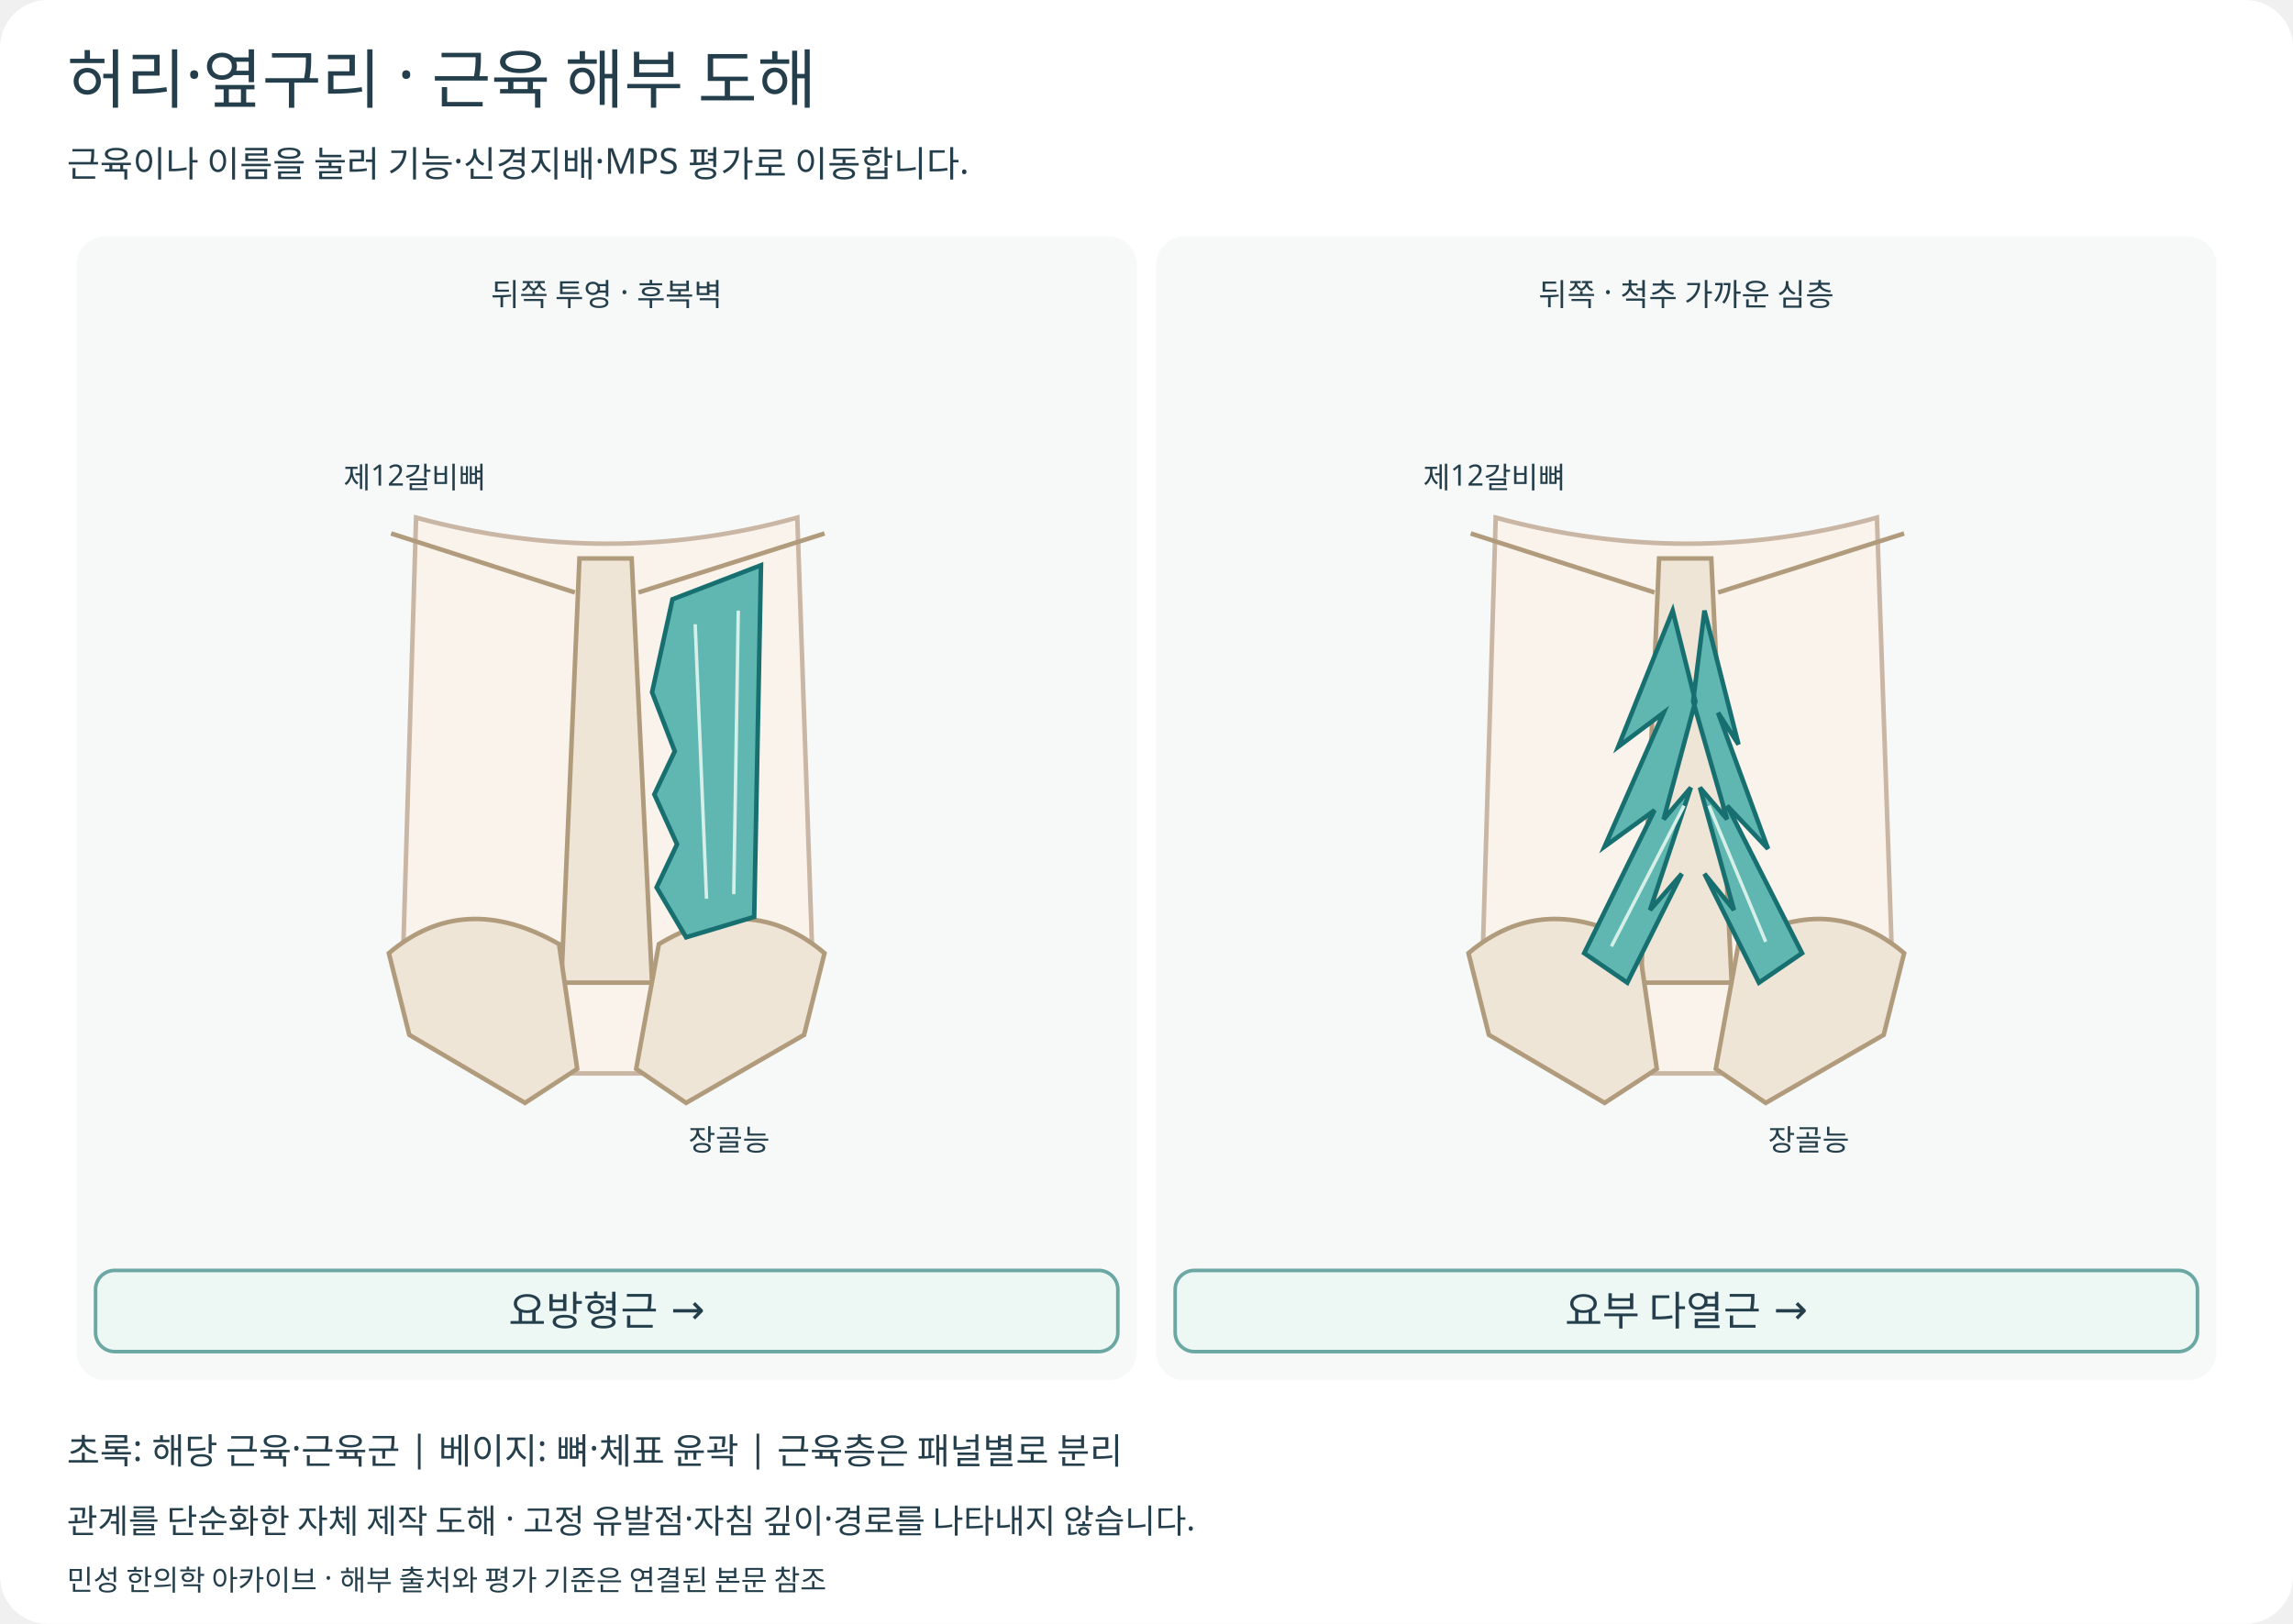
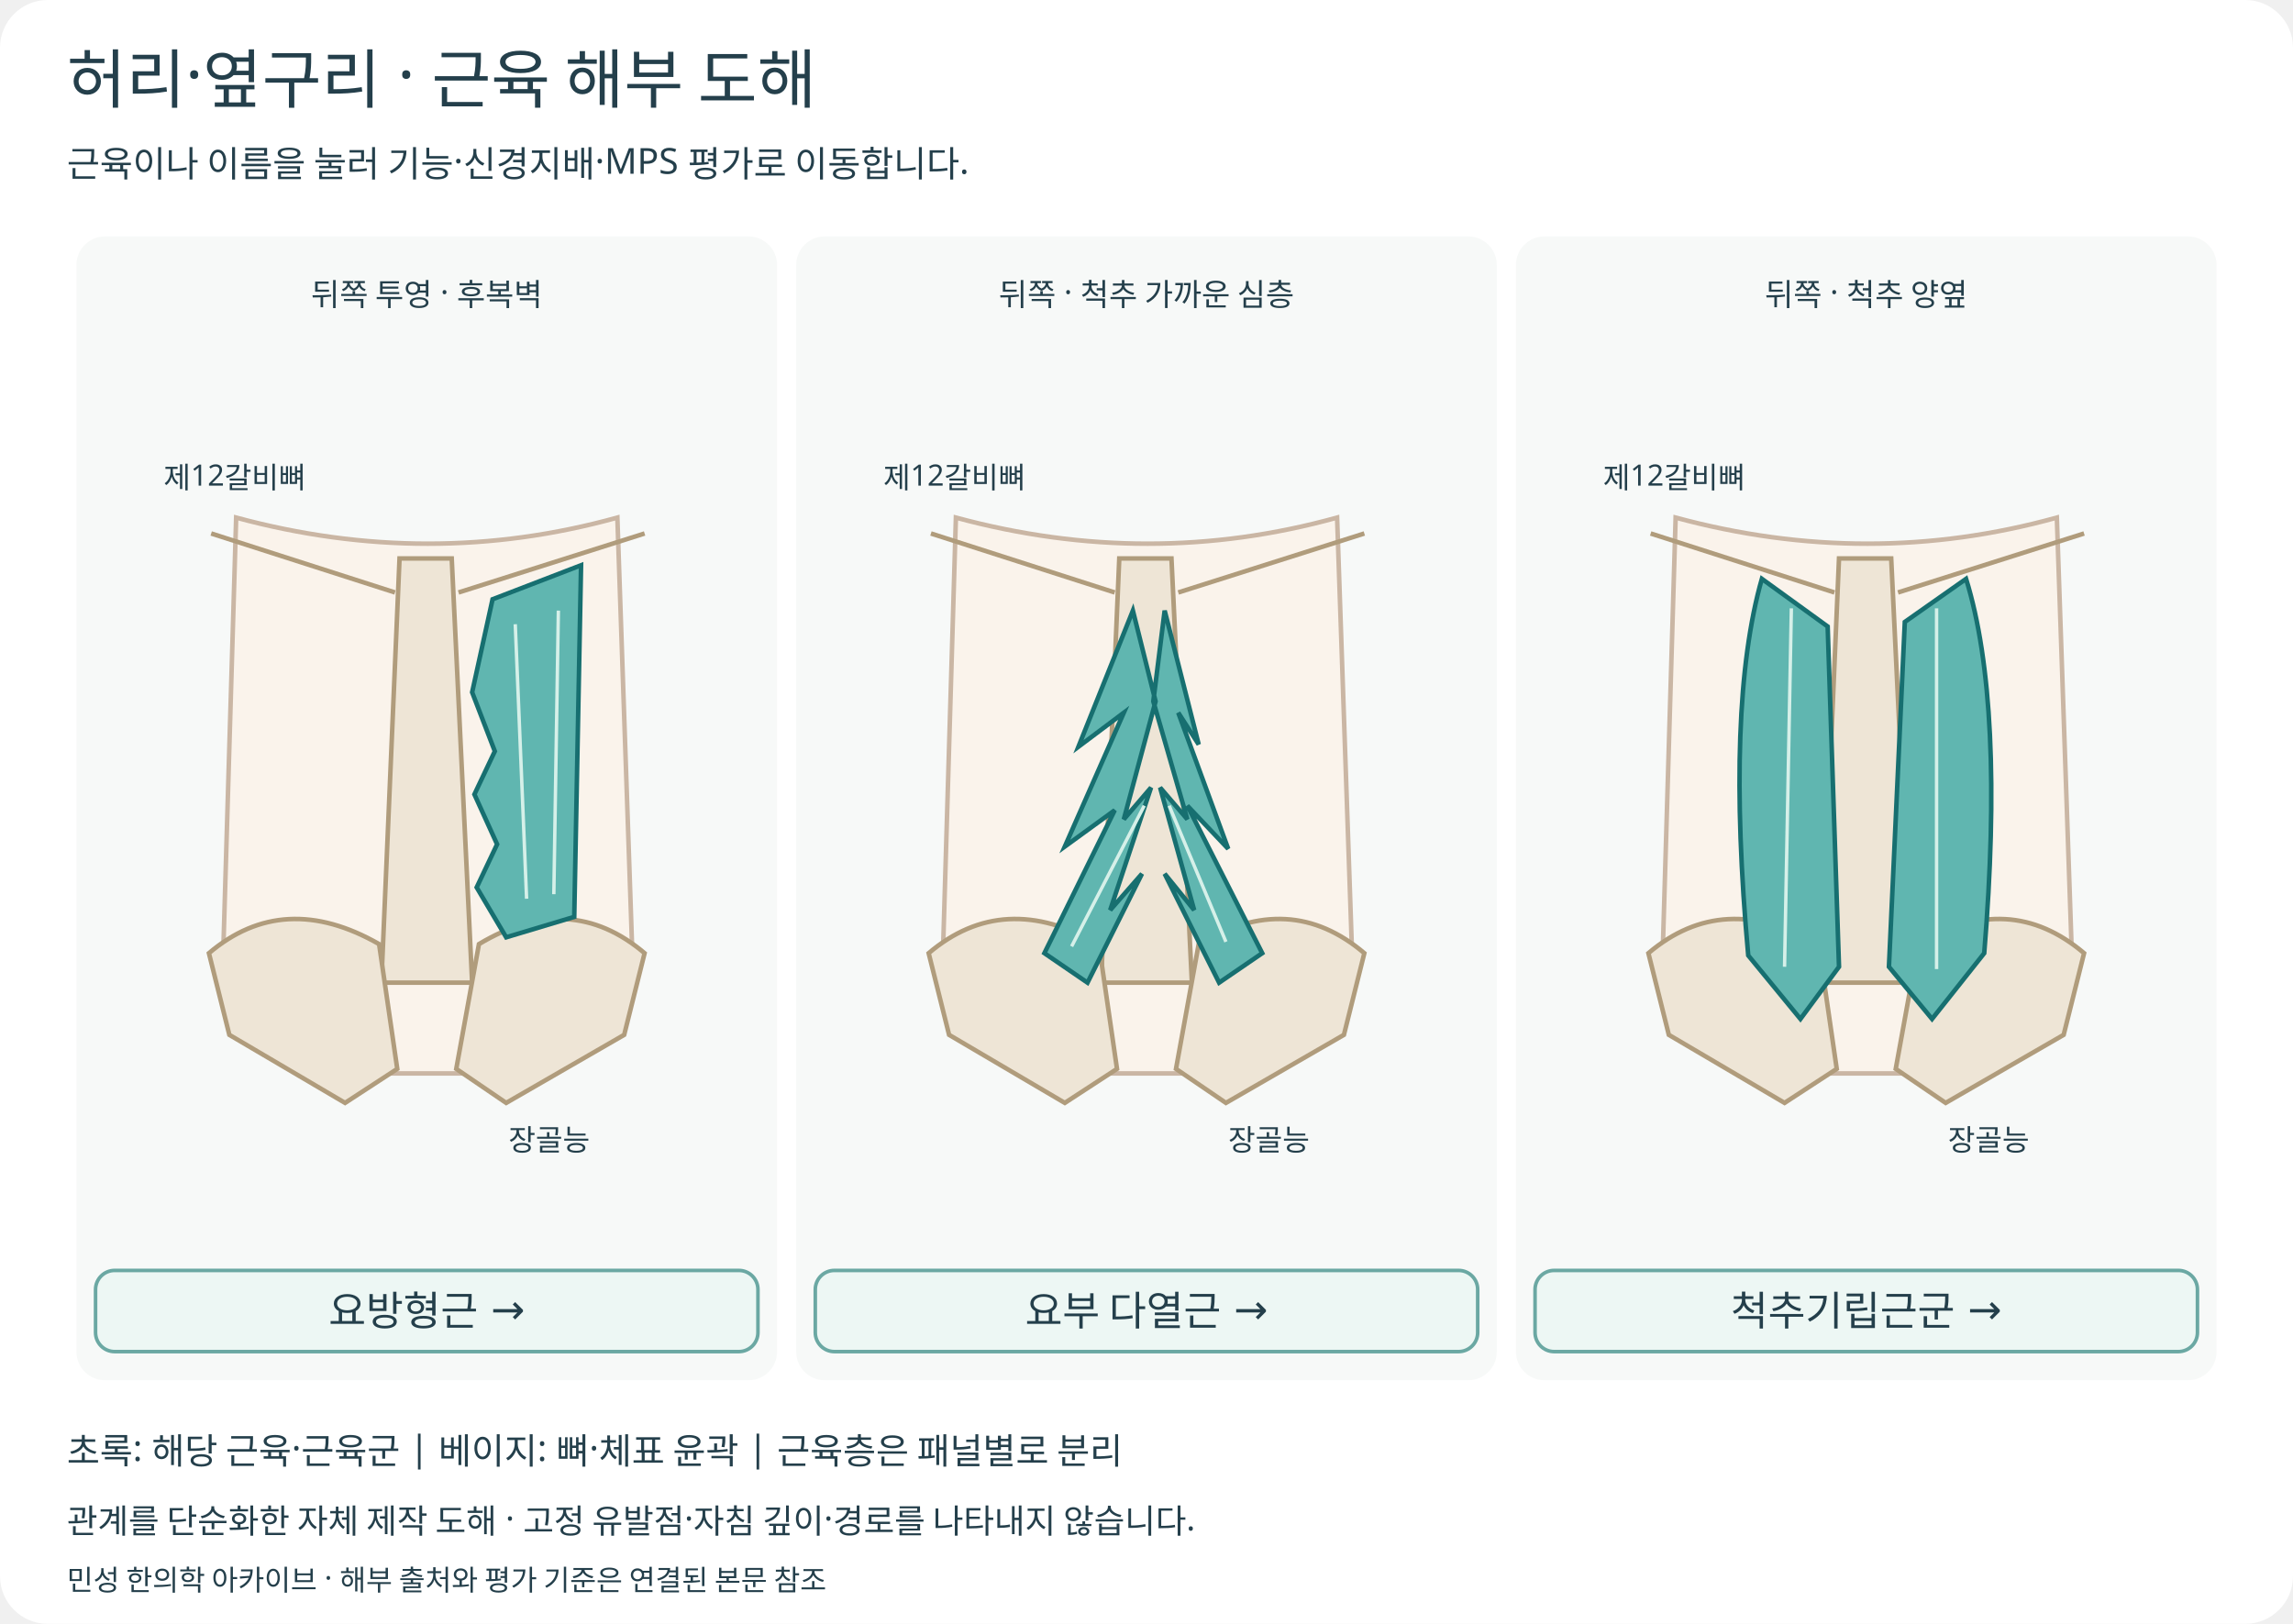
<svg xmlns="http://www.w3.org/2000/svg" viewBox="0 0 960 680" role="img" aria-labelledby="title desc">
  <style>text{font-family:system-ui,"Noto Sans KR",sans-serif;fill:#243f4b}.bone{fill:#eee5d6;stroke:#b09c7c;stroke-width:2}.skin{fill:#faf3eb;stroke:#cab6a4;stroke-width:2}.line{fill:none;stroke:#b09c7c;stroke-width:2}.muscle{fill:#60b6b0;stroke:#176f70;stroke-width:2}.fiber{fill:none;stroke:#d6f0e9;stroke-width:1.5;pointer-events:none}.nerve{fill:none;stroke:#d6a137;stroke-width:5;stroke-linecap:round}.link:hover .muscle,.link:focus .muscle,.link:target .muscle{fill:#e2a17b;stroke:#a54b28}.link:hover .button,.link:focus .button,.link:target .button{fill:#d7edea}.link:focus{outline:2px solid #176f70}.button{fill:#edf7f4;stroke:#6ba8a3;stroke-width:1.5}.small{fill:#536974}</style>
  <rect x="0" y="0" width="960" height="680" rx="20" fill="#fff" />
  <text x="28" y="43" font-size="27" text-anchor="start">허리·옆구리 · 근육 해부 도해</text>
  <text x="28" y="74" font-size="15" text-anchor="start">근육이나 이름을 눌러 기능·신경지배·MPS 평가로 이동합니다.</text>
-   <rect x="32.0" y="99" width="444.0" height="479" rx="12" fill="#f7f9f8" />
-   <text x="254.0" y="128" font-size="13" text-anchor="middle">뒤쪽 투영 · 후복벽</text>
-   <g transform="translate(140.00 155) scale(0.950)">
+   <rect x="32.0" y="99" width="293.333" height="479" rx="12" fill="#f7f9f8" />
+   <text x="178.667" y="128" font-size="13" text-anchor="middle">뒤쪽 투영 · 후복벽</text>
+   <g transform="translate(64.67 155) scale(0.950)">
    <path class="skin" d="M36 65 Q121 88 204 65 L211 269 Q177 290 157 310 L83 310 Q65 290 30 267 Z" />
    <path class="bone" d="M108 83 L131 83 L140 270 L100 270 Z" />
    <path class="bone" d="M24 257 Q57 229 99 253 L107 308 L84 323 L33 293 Z" />
    <path class="bone" d="M143 253 Q183 229 216 257 L207 293 L155 323 L133 308 Z" />
    <path class="bone" d="M25 72 L106 98 M134 98 L216 72" />
    <text x="4" y="52" font-size="13" text-anchor="start">제12갈비뼈</text>
    <text x="156" y="344" font-size="13" text-anchor="start">장골능</text>
  </g>
  <a id="quadratus-lumborum" class="link" href="/clinical-anatomy/mps-lumbar/#quadratus-lumborum" target="_top" aria-label="요방형근 해부와 평가">
-     <g transform="translate(140.00 155) scale(0.950)">
+     <g transform="translate(64.67 155) scale(0.950)">
      <path class="muscle" d="M149 101 L188 86 L185 241 L155 250 L142 228 L151 209 L141 187 L150 168 L140 142 Z" />
      <path class="fiber" d="M159 112 L164 233 M178 106 L176 231" />
    </g>
-     <rect class="button" x="40.00" y="532" width="428.00" height="34" rx="8" />
-     <text x="254.0" y="555" font-size="17" text-anchor="middle">요방형근 →</text>
+     <rect class="button" x="40.00" y="532" width="277.33" height="34" rx="8" />
+     <text x="178.667" y="555" font-size="17" text-anchor="middle">요방형근 →</text>
  </a>
-   <rect x="484.0" y="99" width="444.0" height="479" rx="12" fill="#f7f9f8" />
-   <text x="706.0" y="128" font-size="13" text-anchor="middle">뒤쪽 · 척추 가까운 심층</text>
-   <g transform="translate(592.00 155) scale(0.950)">
+   <rect x="333.333" y="99" width="293.333" height="479" rx="12" fill="#f7f9f8" />
+   <text x="480.0" y="128" font-size="13" text-anchor="middle">뒤쪽 · 척추 가까운 심층</text>
+   <g transform="translate(366.00 155) scale(0.950)">
    <path class="skin" d="M36 65 Q121 88 204 65 L211 269 Q177 290 157 310 L83 310 Q65 290 30 267 Z" />
    <path class="bone" d="M108 83 L131 83 L140 270 L100 270 Z" />
    <path class="bone" d="M24 257 Q57 229 99 253 L107 308 L84 323 L33 293 Z" />
    <path class="bone" d="M143 253 Q183 229 216 257 L207 293 L155 323 L133 308 Z" />
    <path class="bone" d="M25 72 L106 98 M134 98 L216 72" />
    <text x="4" y="52" font-size="13" text-anchor="start">제12갈비뼈</text>
    <text x="156" y="344" font-size="13" text-anchor="start">장골능</text>
  </g>
  <a id="multifidus" class="link" href="/clinical-anatomy/mps-lumbar/#multifidus" target="_top" aria-label="요부 다열근 해부와 평가">
-     <g transform="translate(592.00 155) scale(0.950)">
+     <g transform="translate(366.00 155) scale(0.950)">
      <path class="muscle" d="M114 106 L90 166 L110 151 L84 210 L106 194 L75 257 L94 270 L118 222 L104 238 L122 184 L110 198 L124 146 Z M128 106 L143 165 L134 151 L156 211 L138 192 L171 257 L152 270 L128 222 L141 238 L126 184 L138 198 L123 146 Z" />
      <path class="fiber" d="M87 254 L119 192 M155 252 L130 192" />
    </g>
-     <rect class="button" x="492.00" y="532" width="428.00" height="34" rx="8" />
-     <text x="706.0" y="555" font-size="17" text-anchor="middle">요부 다열근 →</text>
+     <rect class="button" x="341.33" y="532" width="277.33" height="34" rx="8" />
+     <text x="480.0" y="555" font-size="17" text-anchor="middle">요부 다열근 →</text>
+   </a>
+   <rect x="634.667" y="99" width="293.333" height="479" rx="12" fill="#f7f9f8" />
+   <text x="781.333" y="128" font-size="13" text-anchor="middle">뒤쪽 · 척추 양옆</text>
+   <g transform="translate(667.33 155) scale(0.950)">
+     <path class="skin" d="M36 65 Q121 88 204 65 L211 269 Q177 290 157 310 L83 310 Q65 290 30 267 Z" />
+     <path class="bone" d="M108 83 L131 83 L140 270 L100 270 Z" />
+     <path class="bone" d="M24 257 Q57 229 99 253 L107 308 L84 323 L33 293 Z" />
+     <path class="bone" d="M143 253 Q183 229 216 257 L207 293 L155 323 L133 308 Z" />
+     <path class="bone" d="M25 72 L106 98 M134 98 L216 72" />
+     <text x="4" y="52" font-size="13" text-anchor="start">제12갈비뼈</text>
+     <text x="156" y="344" font-size="13" text-anchor="start">장골능</text>
+   </g>
+   <a id="erector-spinae" class="link" href="/clinical-anatomy/mps-lumbar/#erector-spinae" target="_top" aria-label="척추기립근군 해부와 평가">
+     <g transform="translate(667.33 155) scale(0.950)">
+       <path class="muscle" d="M74 92 Q58 148 68 258 L91 286 L108 263 L103 113 Z M137 111 L130 263 L149 286 L172 257 Q181 147 164 92 Z" />
+       <path class="fiber" d="M87 105 L84 263 M151 105 L151 264" />
+     </g>
+     <rect class="button" x="642.67" y="532" width="277.33" height="34" rx="8" />
+     <text x="781.333" y="555" font-size="17" text-anchor="middle">척추기립근군 →</text>
  </a>
  <text x="28" y="613" font-size="15" text-anchor="start">초록: 해당 근육·근육군  |  베이지: 뼈·체표 윤곽  |  근육층은 패널별로 분리</text>
  <text x="28" y="642" font-size="14" text-anchor="start">관계를 단순화한 자체 제작 도해 · 고정 유발점·자침 깊이·경로를 나타내지 않습니다.</text>
  <text x="28" y="666" font-size="12" text-anchor="start">민성 한의학 아카이브 · 해부 출처와 평가 기준은 연결된 본문 참조</text>
</svg>
